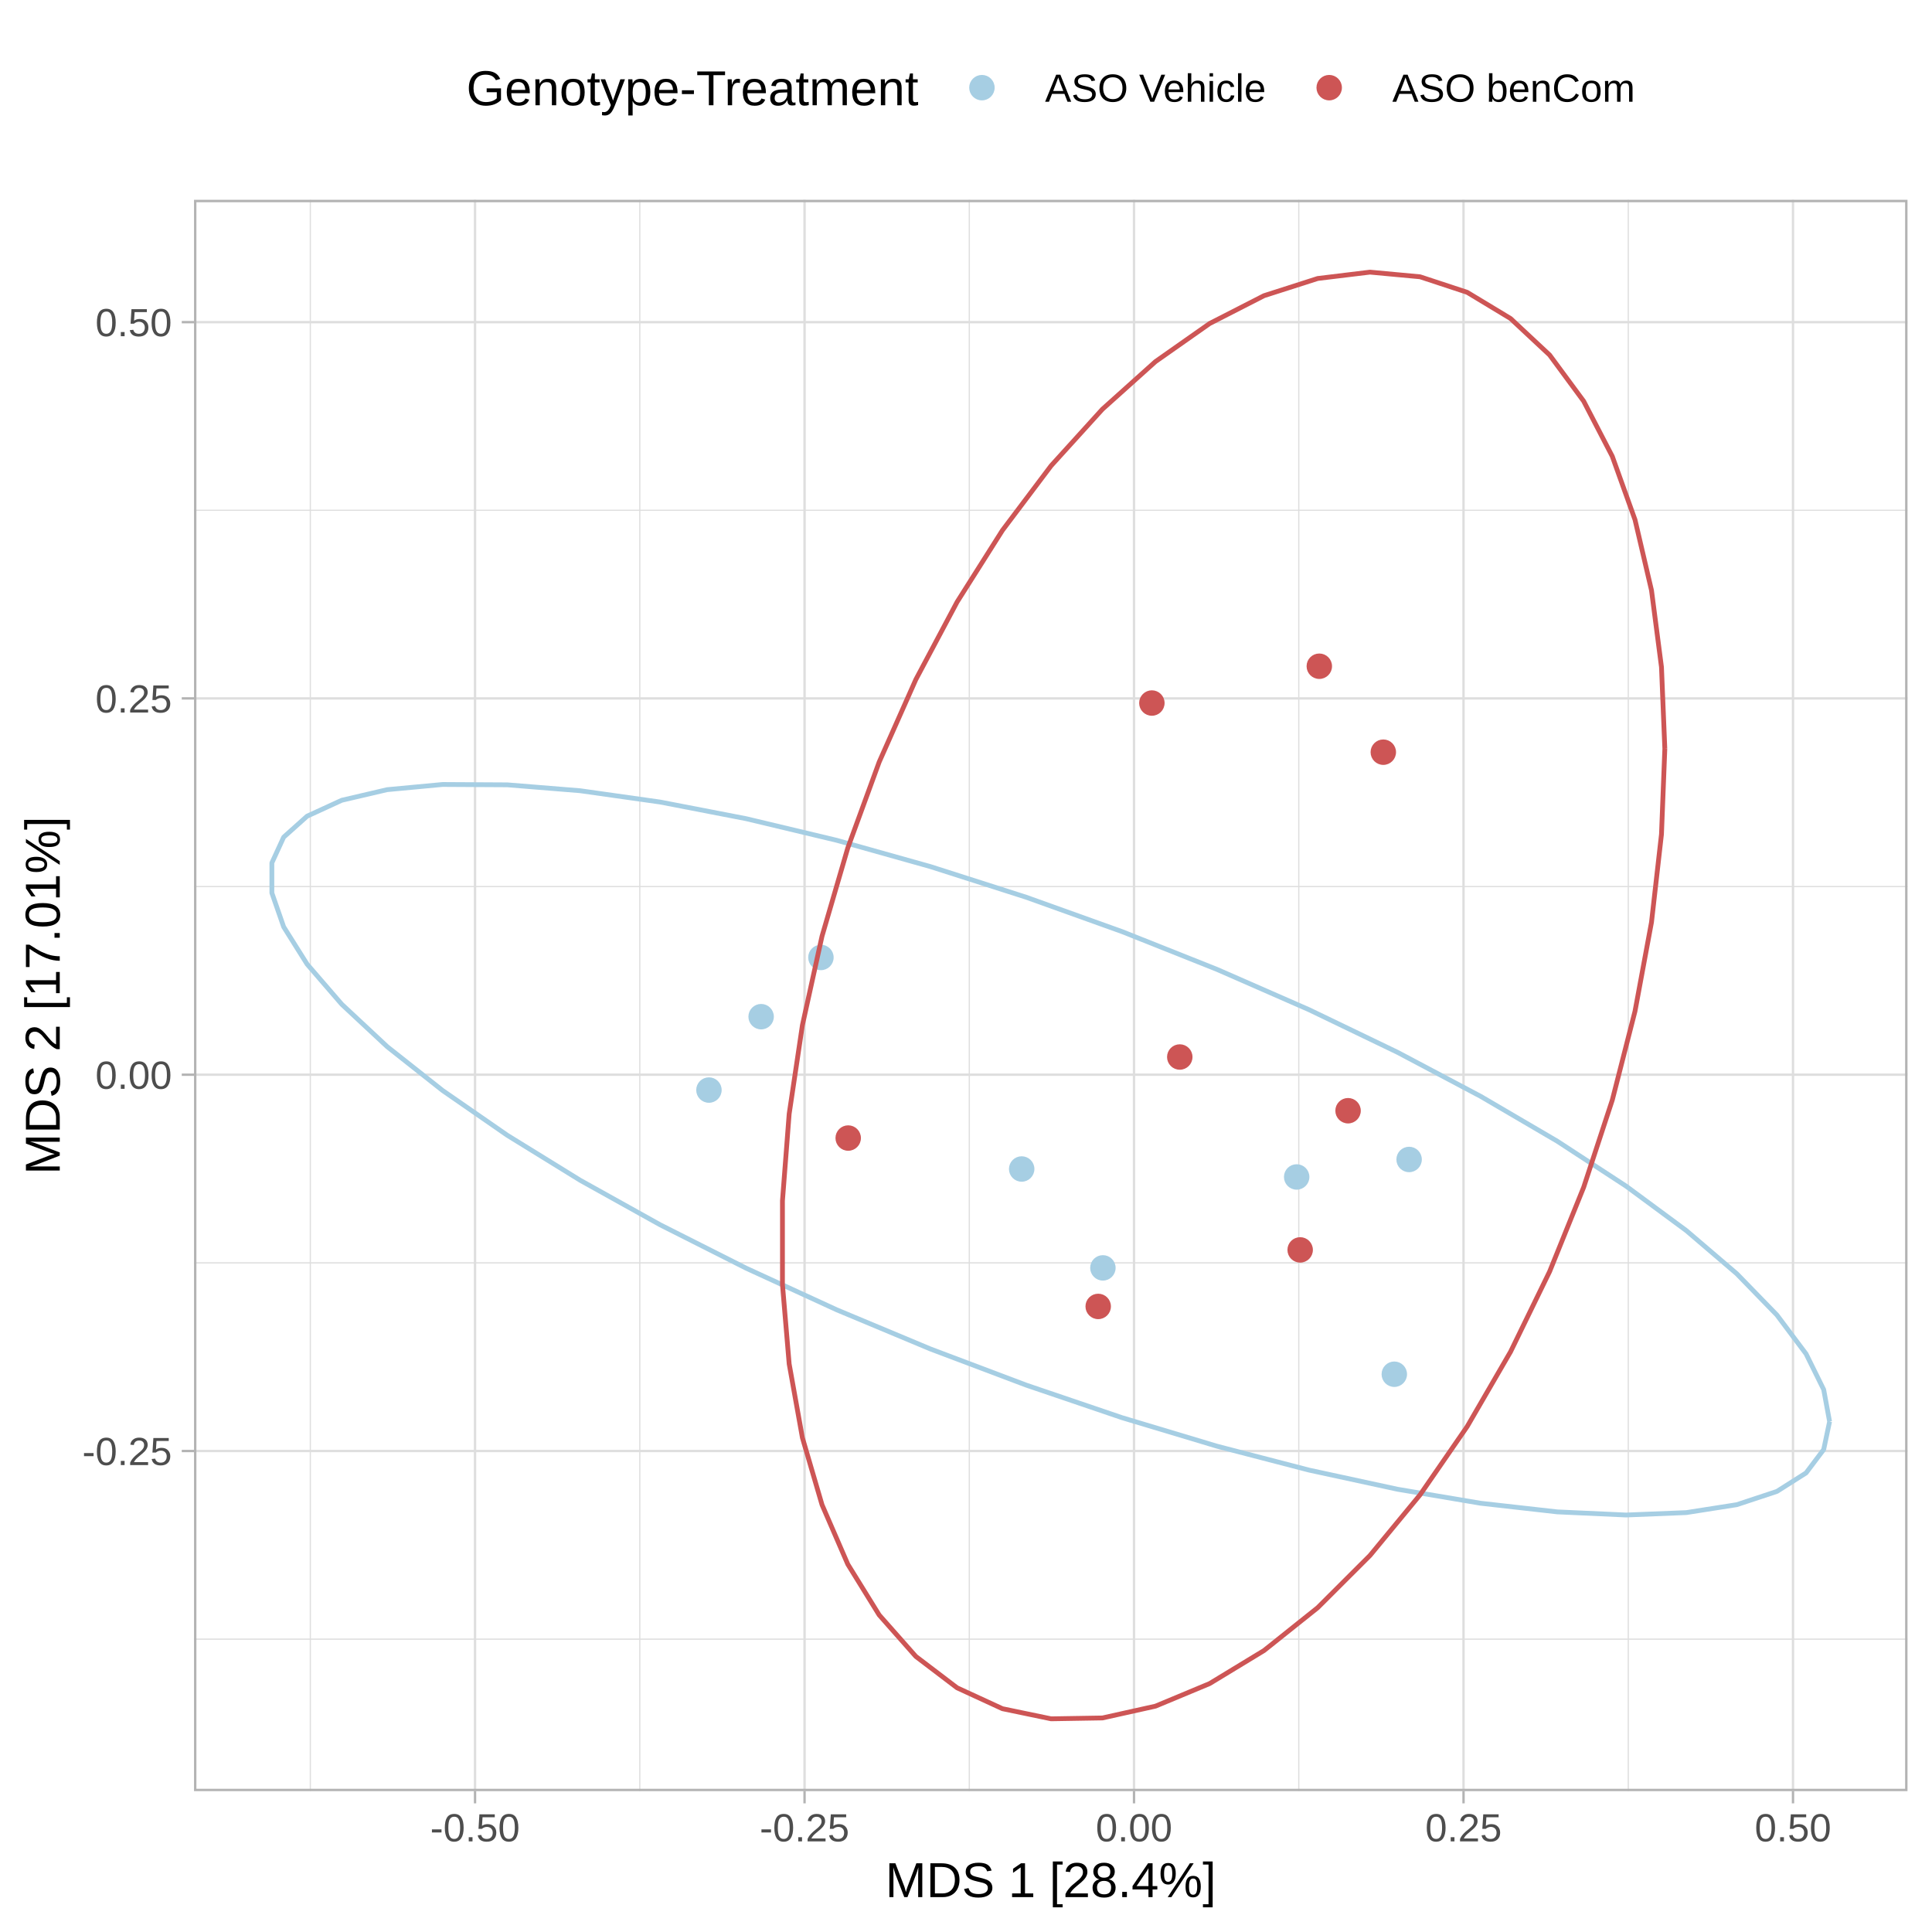
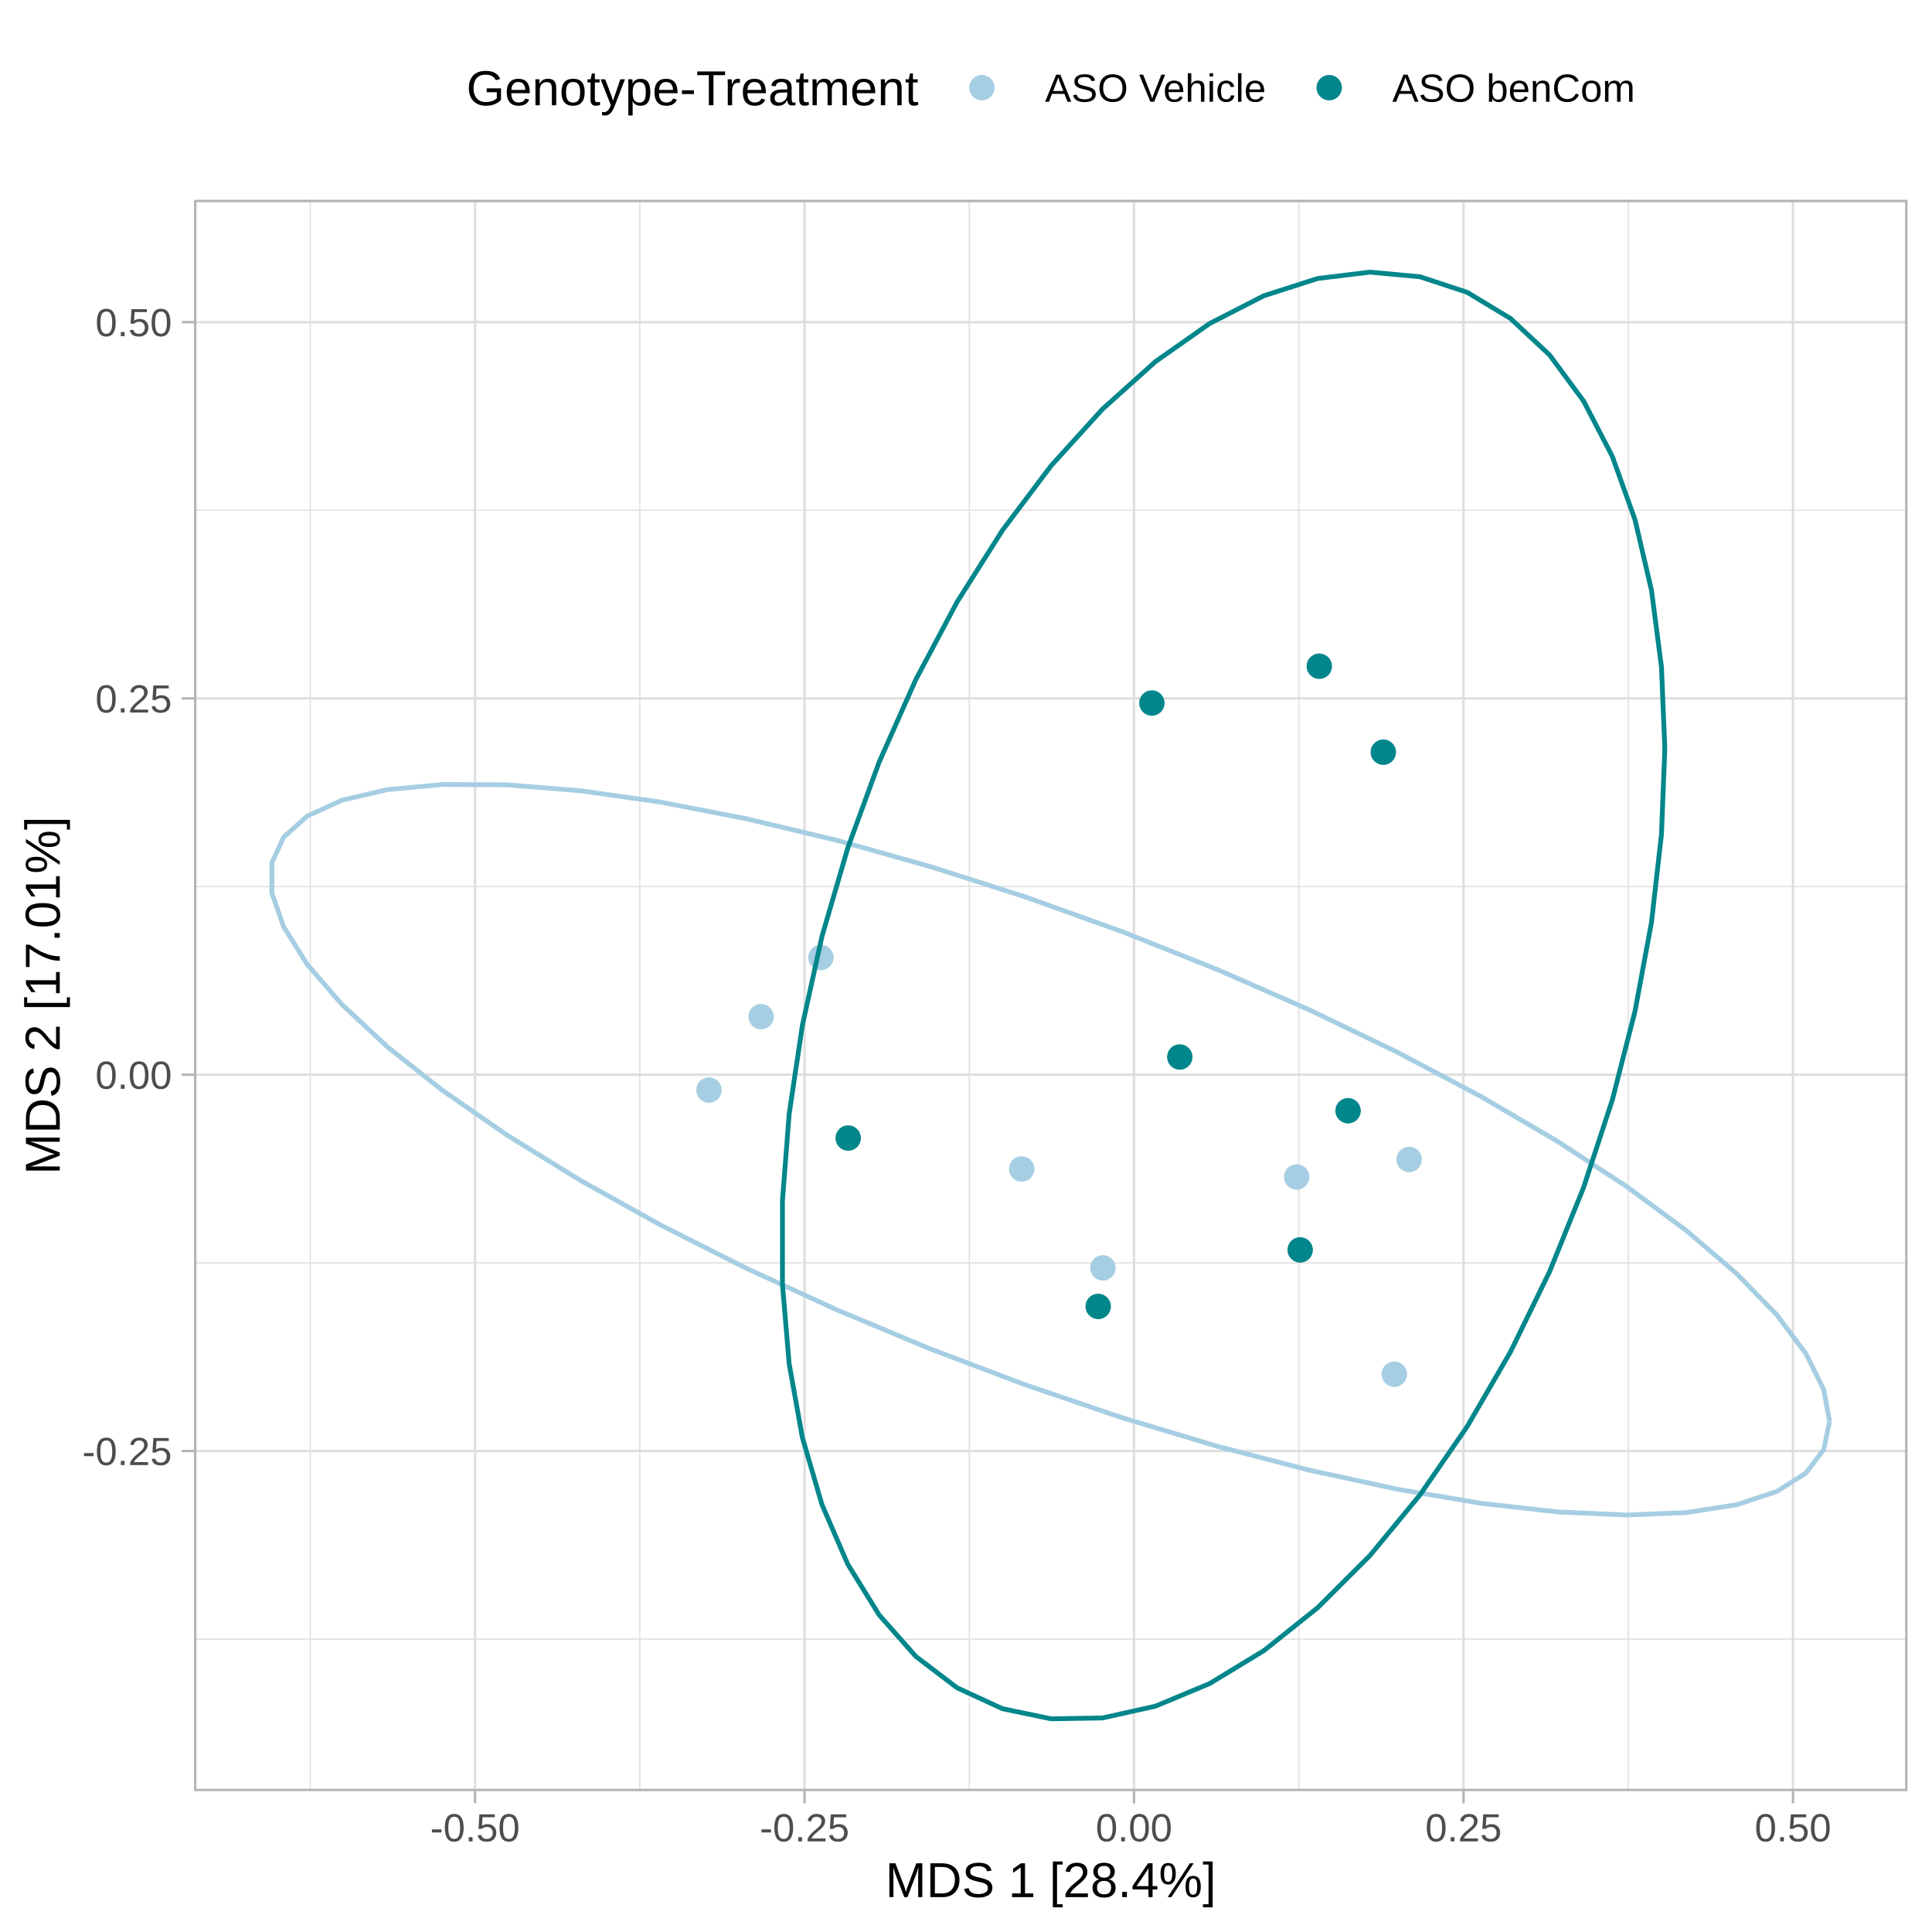
<svg xmlns="http://www.w3.org/2000/svg" width="432.00pt" height="432.00pt" viewBox="0 0 432.00 432.00">
  <g class="svglite">
    <defs>
      <style type="text/css">
    .svglite line, .svglite polyline, .svglite polygon, .svglite path, .svglite rect, .svglite circle {
      fill: none;
      stroke: #000000;
      stroke-linecap: round;
      stroke-linejoin: round;
      stroke-miterlimit: 10.00;
    }
    .svglite text {
      white-space: pre;
    }
    .svglite g.glyphgroup path {
      fill: inherit;
      stroke: none;
    }
  </style>
    </defs>
    <rect width="100%" height="100%" style="stroke: none; fill: #FFFFFF;" />
    <defs>
      <clipPath id="cpMC4wMHw0MzIuMDB8MC4wMHw0MzIuMDA=">
        <rect x="0.00" y="0.00" width="432.00" height="432.00" />
      </clipPath>
    </defs>
    <g clip-path="url(#cpMC4wMHw0MzIuMDB8MC4wMHw0MzIuMDA=)">
      <rect x="0" y="0.00" width="432.00" height="432.00" style="stroke-width: 1.07; stroke: #FFFFFF; fill: #FFFFFF;" />
    </g>
    <defs>
      <clipPath id="cpNDMuMzh8NDI2LjUyfDQ0LjY4fDQwMC41MA==">
        <rect x="43.38" y="44.68" width="383.14" height="355.83" />
      </clipPath>
    </defs>
    <g clip-path="url(#cpNDMuMzh8NDI2LjUyfDQ0LjY4fDQwMC41MA==)">
      <rect x="43.38" y="44.68" width="383.14" height="355.83" style="stroke-width: 1.07; stroke: none; fill: #FFFFFF;" />
      <polyline points="43.38,366.52 426.52,366.52 " style="stroke-width: 0.27; stroke: #DEDEDE; stroke-linecap: butt;" />
      <polyline points="43.38,282.38 426.52,282.38 " style="stroke-width: 0.27; stroke: #DEDEDE; stroke-linecap: butt;" />
      <polyline points="43.38,198.24 426.52,198.24 " style="stroke-width: 0.27; stroke: #DEDEDE; stroke-linecap: butt;" />
      <polyline points="43.38,114.10 426.52,114.10 " style="stroke-width: 0.27; stroke: #DEDEDE; stroke-linecap: butt;" />
      <polyline points="69.39,400.50 69.39,44.68 " style="stroke-width: 0.27; stroke: #DEDEDE; stroke-linecap: butt;" />
      <polyline points="143.06,400.50 143.06,44.68 " style="stroke-width: 0.27; stroke: #DEDEDE; stroke-linecap: butt;" />
      <polyline points="216.74,400.50 216.74,44.68 " style="stroke-width: 0.27; stroke: #DEDEDE; stroke-linecap: butt;" />
      <polyline points="290.41,400.50 290.41,44.68 " style="stroke-width: 0.27; stroke: #DEDEDE; stroke-linecap: butt;" />
      <polyline points="364.09,400.50 364.09,44.68 " style="stroke-width: 0.27; stroke: #DEDEDE; stroke-linecap: butt;" />
      <polyline points="43.38,324.45 426.52,324.45 " style="stroke-width: 0.53; stroke: #DEDEDE; stroke-linecap: butt;" />
      <polyline points="43.38,240.31 426.52,240.31 " style="stroke-width: 0.53; stroke: #DEDEDE; stroke-linecap: butt;" />
      <polyline points="43.38,156.17 426.52,156.17 " style="stroke-width: 0.53; stroke: #DEDEDE; stroke-linecap: butt;" />
      <polyline points="43.38,72.03 426.52,72.03 " style="stroke-width: 0.53; stroke: #DEDEDE; stroke-linecap: butt;" />
      <polyline points="106.22,400.50 106.22,44.68 " style="stroke-width: 0.53; stroke: #DEDEDE; stroke-linecap: butt;" />
      <polyline points="179.90,400.50 179.90,44.68 " style="stroke-width: 0.53; stroke: #DEDEDE; stroke-linecap: butt;" />
      <polyline points="253.57,400.50 253.57,44.68 " style="stroke-width: 0.53; stroke: #DEDEDE; stroke-linecap: butt;" />
      <polyline points="327.25,400.50 327.25,44.68 " style="stroke-width: 0.53; stroke: #DEDEDE; stroke-linecap: butt;" />
      <polyline points="400.92,400.50 400.92,44.68 " style="stroke-width: 0.53; stroke: #DEDEDE; stroke-linecap: butt;" />
      <circle cx="311.77" cy="307.28" r="2.49" style="stroke-width: 0.71; stroke: #A6CEE3; fill: #A6CEE3;" />
      <circle cx="183.56" cy="214.09" r="2.49" style="stroke-width: 0.71; stroke: #A6CEE3; fill: #A6CEE3;" />
      <circle cx="315.08" cy="259.26" r="2.49" style="stroke-width: 0.71; stroke: #A6CEE3; fill: #A6CEE3;" />
      <circle cx="289.94" cy="263.17" r="2.49" style="stroke-width: 0.71; stroke: #A6CEE3; fill: #A6CEE3;" />
      <circle cx="246.61" cy="283.50" r="2.49" style="stroke-width: 0.71; stroke: #A6CEE3; fill: #A6CEE3;" />
      <circle cx="158.52" cy="243.74" r="2.49" style="stroke-width: 0.71; stroke: #A6CEE3; fill: #A6CEE3;" />
      <circle cx="228.45" cy="261.39" r="2.49" style="stroke-width: 0.71; stroke: #A6CEE3; fill: #A6CEE3;" />
      <circle cx="170.19" cy="227.33" r="2.49" style="stroke-width: 0.71; stroke: #A6CEE3; fill: #A6CEE3;" />
-       <circle cx="290.72" cy="279.48" r="2.49" style="stroke-width: 0.71; stroke: #CD5555; fill: #CD5555;" />
-       <circle cx="295.00" cy="148.97" r="2.49" style="stroke-width: 0.71; stroke: #CD5555; fill: #CD5555;" />
-       <circle cx="257.56" cy="157.20" r="2.49" style="stroke-width: 0.71; stroke: #CD5555; fill: #CD5555;" />
-       <circle cx="309.31" cy="168.19" r="2.49" style="stroke-width: 0.71; stroke: #CD5555; fill: #CD5555;" />
-       <circle cx="263.80" cy="236.35" r="2.49" style="stroke-width: 0.71; stroke: #CD5555; fill: #CD5555;" />
-       <circle cx="301.43" cy="248.36" r="2.49" style="stroke-width: 0.71; stroke: #CD5555; fill: #CD5555;" />
-       <circle cx="189.66" cy="254.47" r="2.49" style="stroke-width: 0.71; stroke: #CD5555; fill: #CD5555;" />
-       <circle cx="245.56" cy="292.12" r="2.49" style="stroke-width: 0.71; stroke: #CD5555; fill: #CD5555;" />
+       <circle cx="290.72" cy="279.48" r="2.49" style="stroke-width: 0.71; stroke: #00868B; fill: #00868B;" />
+       <circle cx="295.00" cy="148.97" r="2.49" style="stroke-width: 0.71; stroke: #00868B; fill: #00868B;" />
+       <circle cx="257.56" cy="157.20" r="2.49" style="stroke-width: 0.71; stroke: #00868B; fill: #00868B;" />
+       <circle cx="309.31" cy="168.19" r="2.49" style="stroke-width: 0.71; stroke: #00868B; fill: #00868B;" />
+       <circle cx="263.80" cy="236.35" r="2.49" style="stroke-width: 0.71; stroke: #00868B; fill: #00868B;" />
+       <circle cx="301.43" cy="248.36" r="2.49" style="stroke-width: 0.71; stroke: #00868B; fill: #00868B;" />
+       <circle cx="189.66" cy="254.47" r="2.49" style="stroke-width: 0.71; stroke: #00868B; fill: #00868B;" />
+       <circle cx="245.56" cy="292.12" r="2.49" style="stroke-width: 0.71; stroke: #00868B; fill: #00868B;" />
      <polyline points="409.10,317.87 407.78,310.71 403.84,302.73 397.33,294.05 388.36,284.82 377.06,275.16 363.61,265.23 348.20,255.17 331.07,245.14 312.49,235.30 292.72,225.78 272.08,216.74 250.87,208.30 229.42,200.61 208.04,193.77 187.08,187.89 166.84,183.06 147.62,179.34 129.73,176.81 113.43,175.49 98.97,175.41 86.57,176.57 76.42,178.94 68.67,182.50 63.43,187.19 60.79,192.94 60.79,199.66 63.43,207.25 68.67,215.59 76.42,224.56 86.57,234.03 98.97,243.84 113.43,253.85 129.73,263.91 147.62,273.87 166.84,283.57 187.08,292.87 208.04,301.63 229.42,309.70 250.87,316.99 272.08,323.36 292.72,328.72 312.49,333.00 331.07,336.13 348.20,338.06 363.61,338.76 377.06,338.22 388.36,336.45 397.33,333.48 403.84,329.35 407.78,324.12 409.10,317.87 " style="stroke-width: 1.07; stroke: #A6CEE3; stroke-linecap: butt;" />
-       <polyline points="372.26,167.43 371.51,149.16 369.28,132.00 365.59,116.21 360.51,102.04 354.11,89.70 346.49,79.37 337.76,71.22 328.06,65.36 317.53,61.89 306.33,60.85 294.64,62.27 282.63,66.12 270.48,72.34 258.37,80.85 246.50,91.50 235.03,104.14 224.15,118.58 214.01,134.60 204.78,151.95 196.59,170.38 189.57,189.60 183.81,209.32 179.42,229.24 176.46,249.07 174.96,268.49 174.96,287.22 176.46,304.97 179.42,321.48 183.81,336.48 189.57,349.77 196.59,361.12 204.78,370.38 214.01,377.40 224.15,382.07 235.03,384.33 246.50,384.14 258.37,381.50 270.48,376.45 282.63,369.07 294.64,359.48 306.33,347.81 317.53,334.24 328.06,318.98 337.76,302.26 346.49,284.34 354.11,265.48 360.51,245.98 365.59,226.12 369.28,206.21 371.51,186.55 372.26,167.43 " style="stroke-width: 1.07; stroke: #CD5555; stroke-linecap: butt;" />
+       <polyline points="372.26,167.43 371.51,149.16 369.28,132.00 365.59,116.21 360.51,102.04 354.11,89.70 346.49,79.37 337.76,71.22 328.06,65.36 317.53,61.89 306.33,60.85 294.64,62.27 282.63,66.12 270.48,72.34 258.37,80.85 246.50,91.50 235.03,104.14 224.15,118.58 214.01,134.60 204.78,151.95 196.59,170.38 189.57,189.60 183.81,209.32 179.42,229.24 176.46,249.07 174.96,268.49 174.96,287.22 176.46,304.97 179.42,321.48 183.81,336.48 189.57,349.77 196.59,361.12 204.78,370.38 214.01,377.40 224.15,382.07 235.03,384.33 246.50,384.14 258.37,381.50 270.48,376.45 282.63,369.07 294.64,359.48 306.33,347.81 317.53,334.24 328.06,318.98 337.76,302.26 346.49,284.34 354.11,265.48 360.51,245.98 365.59,226.12 369.28,206.21 371.51,186.55 372.26,167.43 " style="stroke-width: 1.07; stroke: #00868B; stroke-linecap: butt;" />
      <rect x="43.38" y="44.68" width="383.14" height="355.83" style="stroke-width: 1.07; stroke: #B3B3B3;" />
    </g>
    <g clip-path="url(#cpMC4wMHw0MzIuMDB8MC4wMHw0MzIuMDA=)">
      <text x="38.45" y="327.60" text-anchor="end" style="font-size: 8.80px;fill: #4D4D4D; font-family: &quot;Arial&quot;;" textLength="20.03px" lengthAdjust="spacingAndGlyphs">-0.25</text>
      <text x="38.45" y="243.46" text-anchor="end" style="font-size: 8.80px;fill: #4D4D4D; font-family: &quot;Arial&quot;;" textLength="17.11px" lengthAdjust="spacingAndGlyphs">0.00</text>
      <text x="38.45" y="159.32" text-anchor="end" style="font-size: 8.80px;fill: #4D4D4D; font-family: &quot;Arial&quot;;" textLength="17.11px" lengthAdjust="spacingAndGlyphs">0.25</text>
      <text x="38.45" y="75.18" text-anchor="end" style="font-size: 8.80px;fill: #4D4D4D; font-family: &quot;Arial&quot;;" textLength="17.11px" lengthAdjust="spacingAndGlyphs">0.50</text>
      <polyline points="40.64,324.45 43.38,324.45 " style="stroke-width: 0.53; stroke: #B3B3B3; stroke-linecap: butt;" />
      <polyline points="40.64,240.31 43.38,240.31 " style="stroke-width: 0.53; stroke: #B3B3B3; stroke-linecap: butt;" />
      <polyline points="40.64,156.17 43.38,156.17 " style="stroke-width: 0.53; stroke: #B3B3B3; stroke-linecap: butt;" />
      <polyline points="40.64,72.03 43.38,72.03 " style="stroke-width: 0.53; stroke: #B3B3B3; stroke-linecap: butt;" />
      <polyline points="106.22,403.24 106.22,400.50 " style="stroke-width: 0.53; stroke: #B3B3B3; stroke-linecap: butt;" />
      <polyline points="179.90,403.24 179.90,400.50 " style="stroke-width: 0.53; stroke: #B3B3B3; stroke-linecap: butt;" />
      <polyline points="253.57,403.24 253.57,400.50 " style="stroke-width: 0.53; stroke: #B3B3B3; stroke-linecap: butt;" />
      <polyline points="327.25,403.24 327.25,400.50 " style="stroke-width: 0.53; stroke: #B3B3B3; stroke-linecap: butt;" />
      <polyline points="400.92,403.24 400.92,400.50 " style="stroke-width: 0.53; stroke: #B3B3B3; stroke-linecap: butt;" />
      <text x="106.22" y="411.74" text-anchor="middle" style="font-size: 8.80px;fill: #4D4D4D; font-family: &quot;Arial&quot;;" textLength="20.03px" lengthAdjust="spacingAndGlyphs">-0.50</text>
      <text x="179.90" y="411.74" text-anchor="middle" style="font-size: 8.80px;fill: #4D4D4D; font-family: &quot;Arial&quot;;" textLength="20.03px" lengthAdjust="spacingAndGlyphs">-0.25</text>
      <text x="253.57" y="411.74" text-anchor="middle" style="font-size: 8.80px;fill: #4D4D4D; font-family: &quot;Arial&quot;;" textLength="17.11px" lengthAdjust="spacingAndGlyphs">0.00</text>
      <text x="327.25" y="411.74" text-anchor="middle" style="font-size: 8.80px;fill: #4D4D4D; font-family: &quot;Arial&quot;;" textLength="17.11px" lengthAdjust="spacingAndGlyphs">0.25</text>
      <text x="400.92" y="411.74" text-anchor="middle" style="font-size: 8.80px;fill: #4D4D4D; font-family: &quot;Arial&quot;;" textLength="17.11px" lengthAdjust="spacingAndGlyphs">0.50</text>
      <text x="234.95" y="424.20" text-anchor="middle" style="font-size: 11.00px; font-family: &quot;Arial&quot;;" textLength="74.03px" lengthAdjust="spacingAndGlyphs">MDS 1 [28.4%]</text>
      <text transform="translate(13.36,222.59) rotate(-90)" text-anchor="middle" style="font-size: 11.00px; font-family: &quot;Arial&quot;;" textLength="80.16px" lengthAdjust="spacingAndGlyphs">MDS 2 [17.01%]</text>
      <rect x="98.81" y="5.48" width="272.28" height="28.24" style="stroke-width: 1.07; stroke: none; fill: #FFFFFF;" />
      <text x="104.29" y="23.54" style="font-size: 11.00px; font-family: &quot;Arial&quot;;" textLength="101.16px" lengthAdjust="spacingAndGlyphs">Genotype-Treatment</text>
      <rect x="210.92" y="10.96" width="17.28" height="17.28" style="stroke-width: 1.07; stroke: none; fill: #FFFFFF;" />
      <circle cx="219.56" cy="19.60" r="2.49" style="stroke-width: 0.71; stroke: #A6CEE3; fill: #A6CEE3;" />
      <rect x="288.57" y="10.96" width="17.28" height="17.28" style="stroke-width: 1.07; stroke: none; fill: #FFFFFF;" />
-       <circle cx="297.21" cy="19.60" r="2.49" style="stroke-width: 0.71; stroke: #CD5555; fill: #CD5555;" />
+       <circle cx="297.21" cy="19.60" r="2.49" style="stroke-width: 0.71; stroke: #00868B; fill: #00868B;" />
      <text x="233.68" y="22.75" style="font-size: 8.80px; font-family: &quot;Arial&quot;;" textLength="49.41px" lengthAdjust="spacingAndGlyphs">ASO Vehicle</text>
      <text x="311.33" y="22.75" style="font-size: 8.80px; font-family: &quot;Arial&quot;;" textLength="54.28px" lengthAdjust="spacingAndGlyphs">ASO benCom</text>
    </g>
  </g>
</svg>
